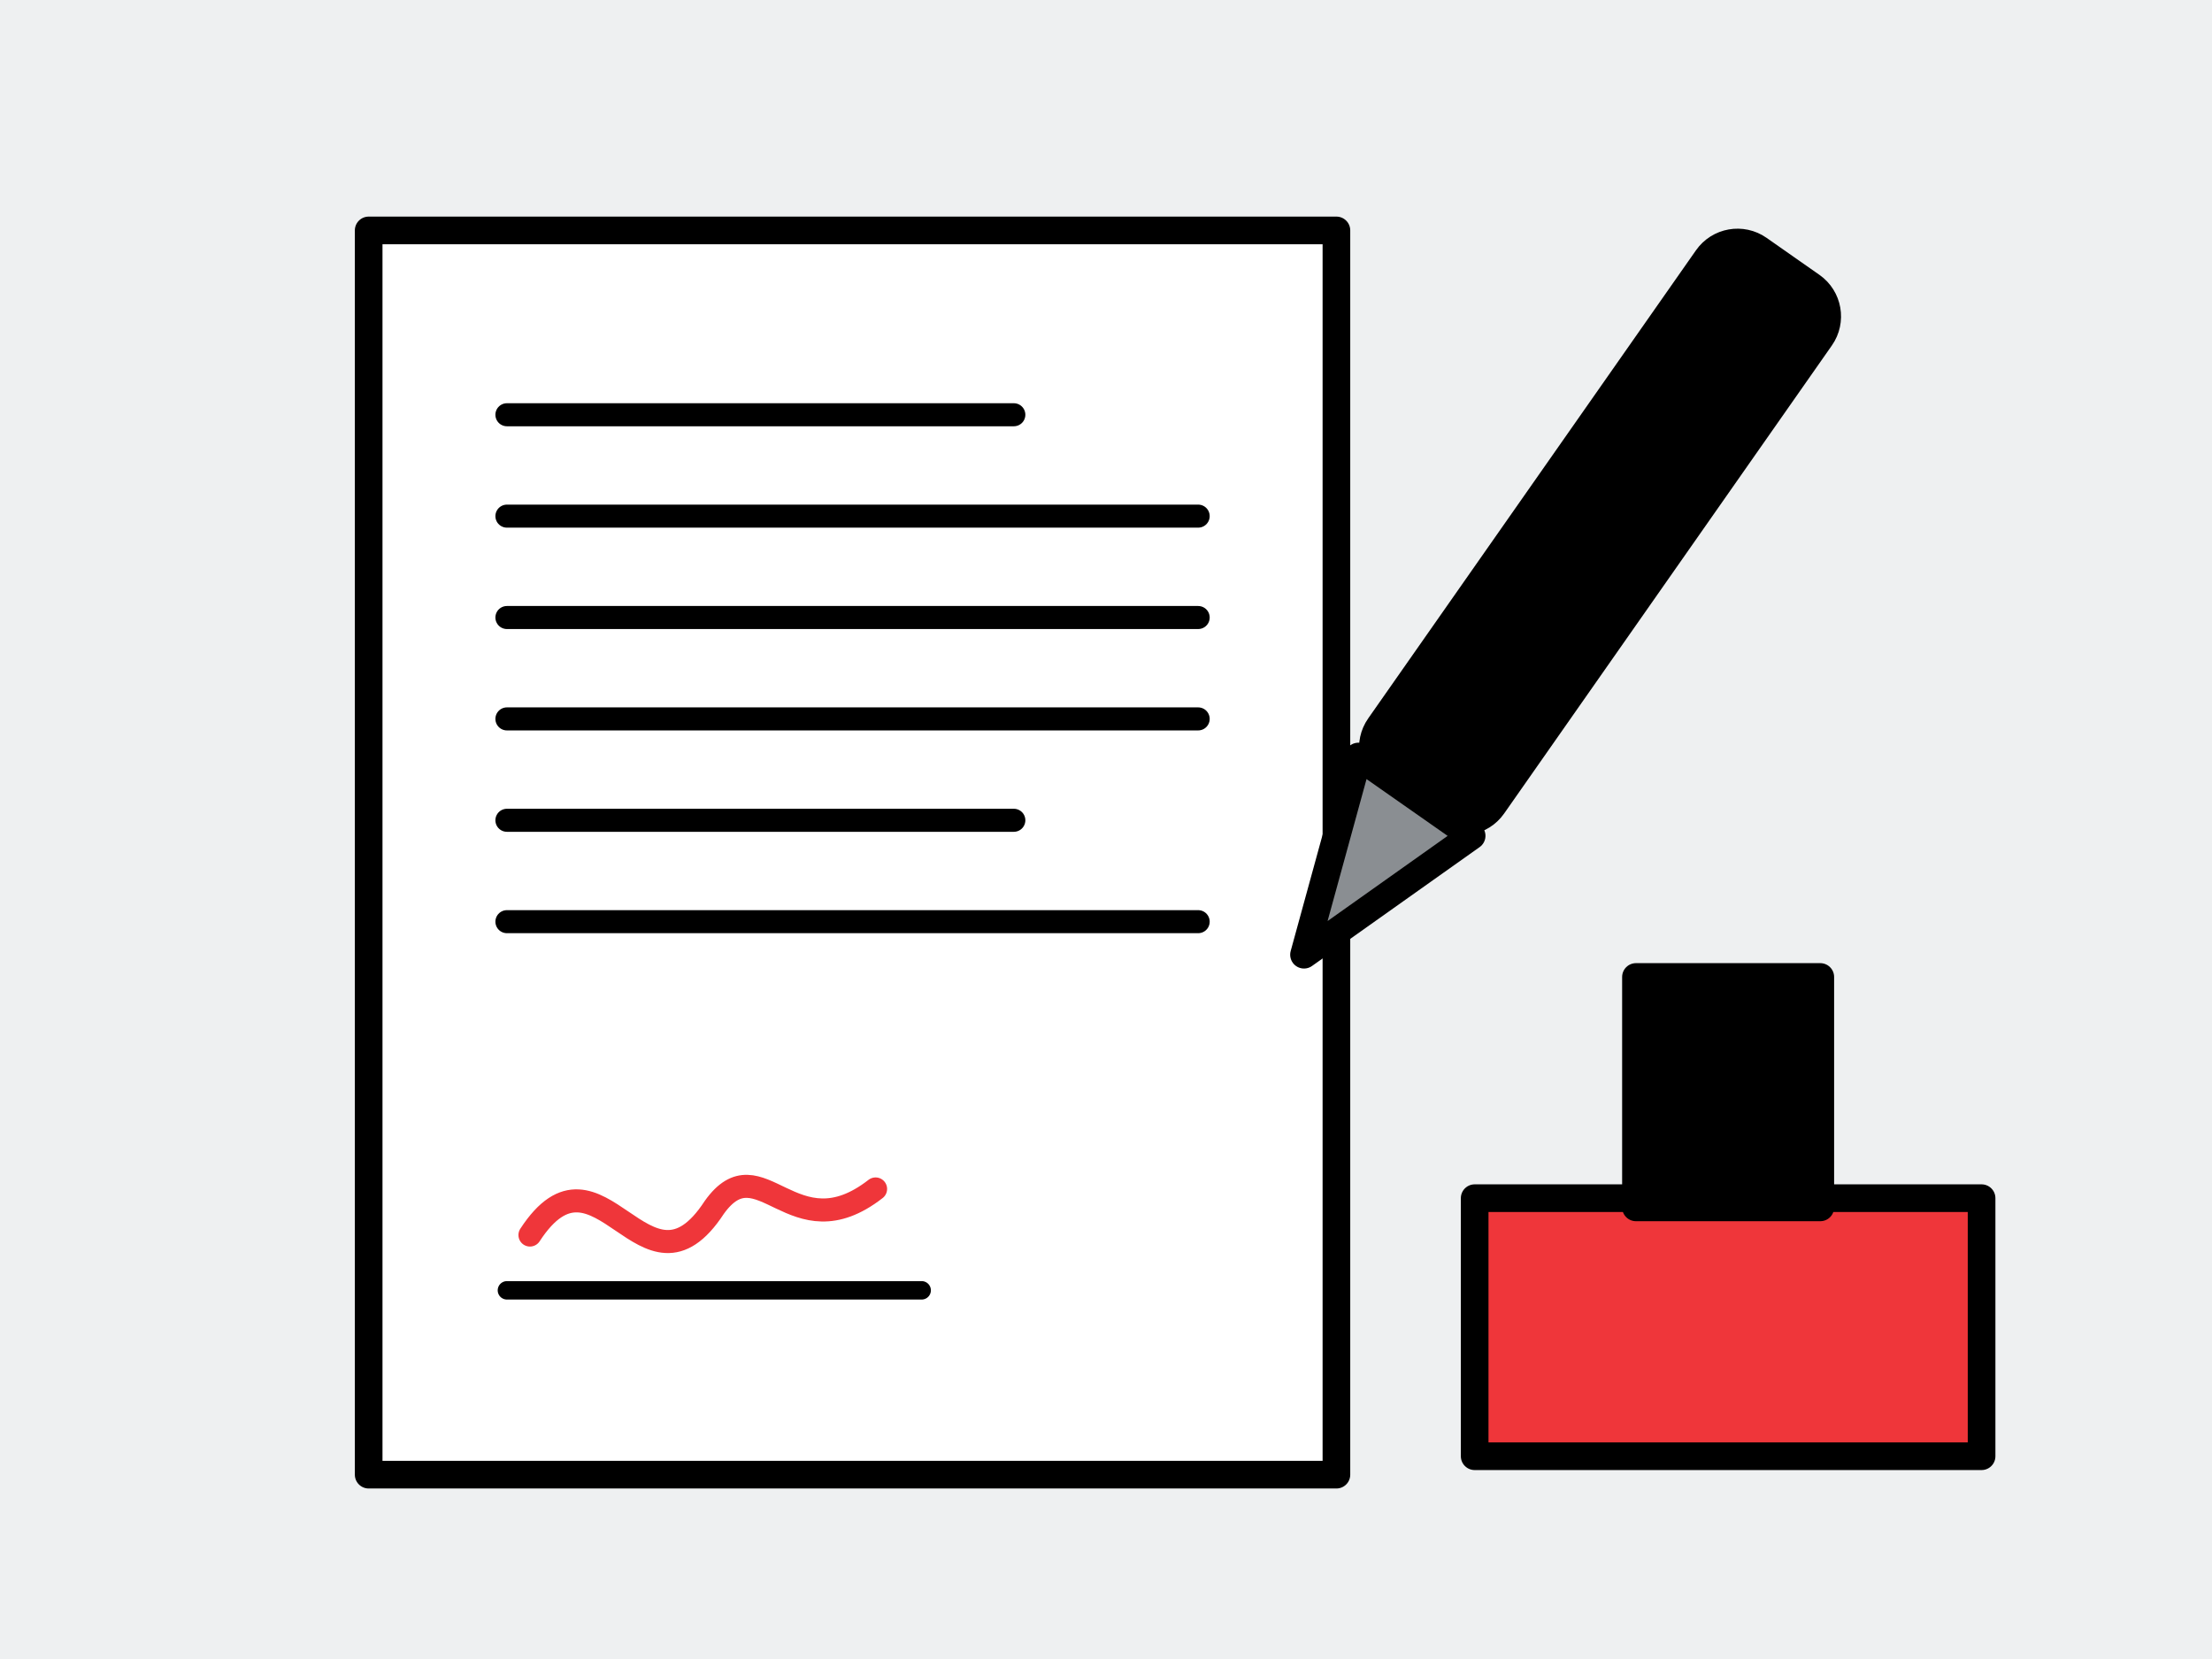
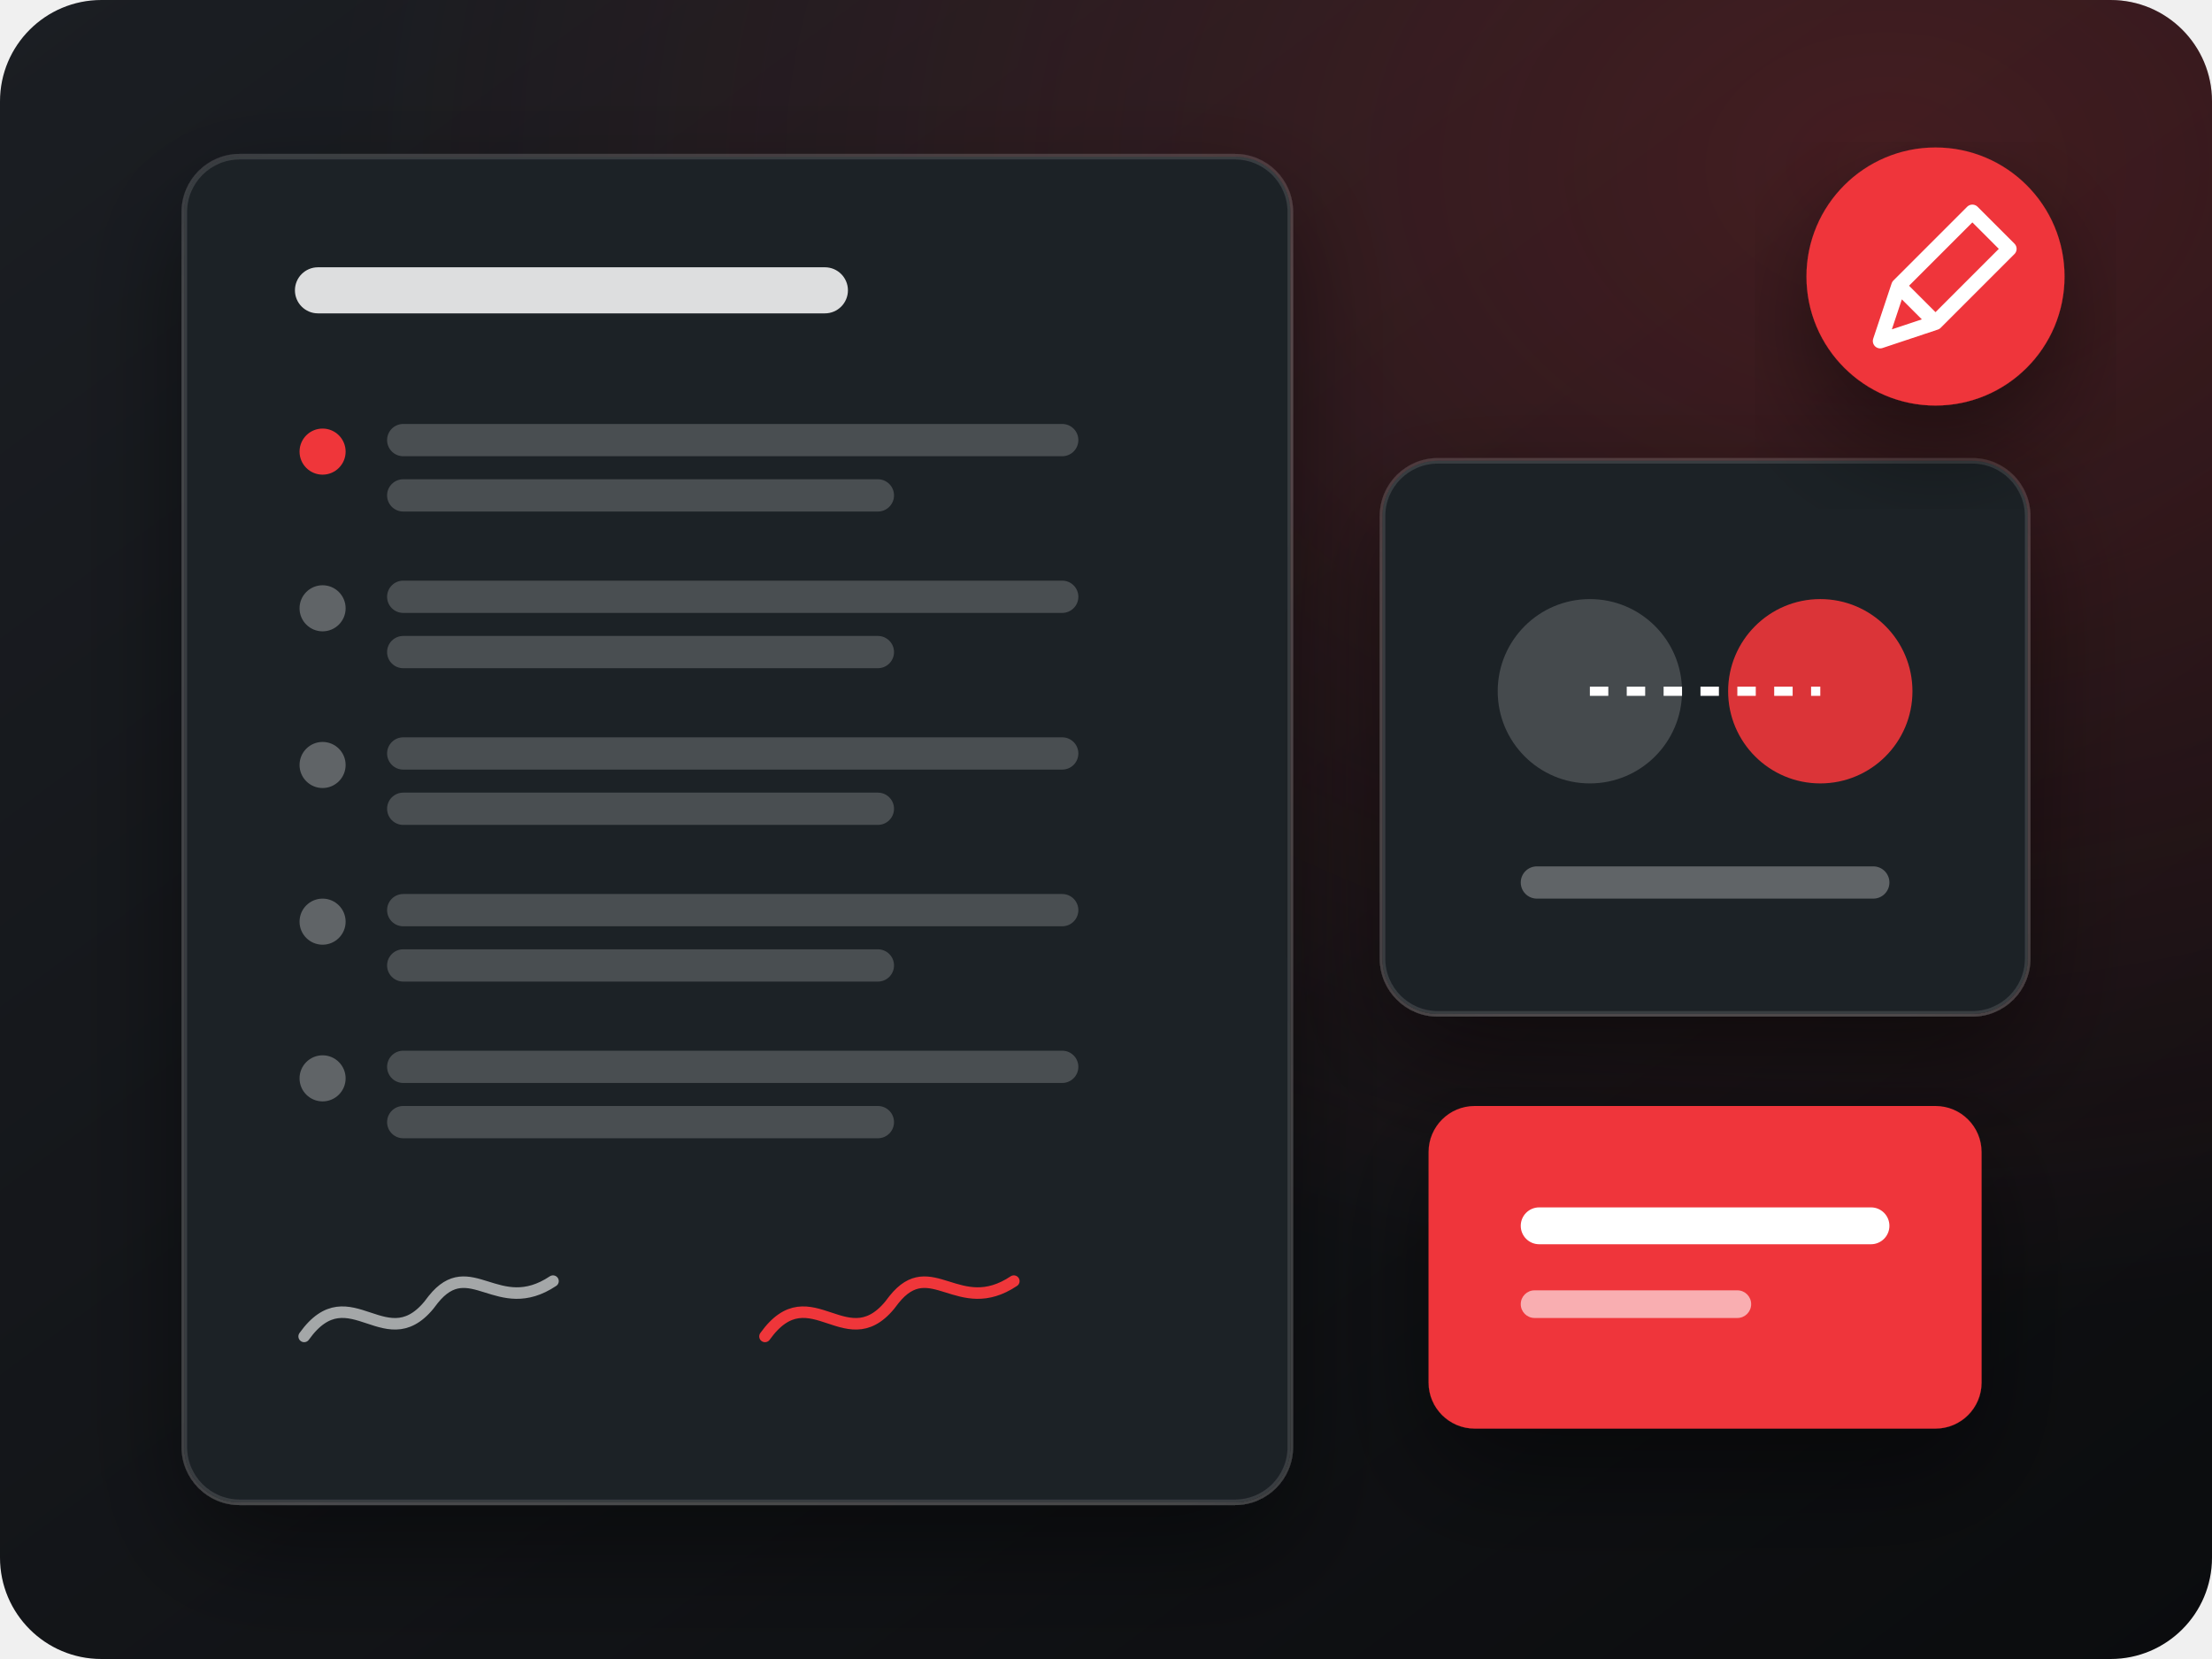
<svg xmlns="http://www.w3.org/2000/svg" viewBox="0 0 480 360" role="img" aria-labelledby="t">
-   <rect width="480" height="360" fill="#eef0f1" />
-   <g stroke="#000" stroke-width="6" stroke-linejoin="round" stroke-linecap="round">
-     <rect x="80" y="50" width="210" height="270" fill="#fff" />
-     <line x1="110" y1="90" x2="220" y2="90" stroke-width="5" />
-     <line x1="110" y1="112" x2="260" y2="112" stroke-width="5" />
-     <line x1="110" y1="134" x2="260" y2="134" stroke-width="5" />
-     <line x1="110" y1="156" x2="260" y2="156" stroke-width="5" />
-     <line x1="110" y1="178" x2="220" y2="178" stroke-width="5" />
-     <line x1="110" y1="200" x2="260" y2="200" stroke-width="5" />
-     <line x1="110" y1="280" x2="200" y2="280" stroke-width="4" />
-     <path d="M115 268 C130 245 140 285 155 262 C165 248 172 272 190 258" fill="none" stroke="#ef363a" stroke-width="5" />
-     <g transform="rotate(35 330 140)">
-       <rect x="315" y="40" width="30" height="140" rx="8" fill="#000" />
-       <path d="M315 180 L330 222 L345 180 Z" fill="#8a8e92" />
+   <defs>
+     <linearGradient id="bg" x1="0" y1="0" x2="1" y2="1">
+       <stop offset="0" stop-color="#1B1E23" />
+       <stop offset="1" stop-color="#0B0C0E" />
+     </linearGradient>
+     <linearGradient id="area" x1="0" y1="0" x2="0" y2="1">
+       <stop offset="0" stop-color="#EF363A" stop-opacity=".35" />
+       <stop offset="1" stop-color="#EF363A" stop-opacity="0" />
+     </linearGradient>
+     <radialGradient id="glow" cx=".85" cy=".1" r=".7">
+       <stop offset="0" stop-color="#EF363A" stop-opacity=".22" />
+       <stop offset="1" stop-color="#EF363A" stop-opacity="0" />
+     </radialGradient>
+     <filter id="sh" x="-20%" y="-20%" width="140%" height="160%">
+       <feDropShadow dx="0" dy="10" stdDeviation="12" flood-color="#000" flood-opacity=".45" />
+     </filter>
+   </defs>
+   <rect width="480" height="360" rx="22" fill="url(#bg)" />
+   <rect width="480" height="360" rx="22" fill="url(#glow)" />
+   <g stroke-width="1.2">
+     <rect x="40" y="34" width="240" height="292" rx="12" fill="#1F2328" stroke="rgba(255,255,255,0.12)" filter="url(#sh)" />
+     <rect x="64" y="58" width="120" height="10" rx="5.0" fill="rgba(255,255,255,0.85)" />
+     <circle cx="70" cy="98" r="5" fill="#EF363A" />
+     <rect x="84" y="92" width="150" height="7" rx="3.5" fill="rgba(255,255,255,0.2)" />
+     <rect x="84" y="104" width="110" height="7" rx="3.5" fill="rgba(255,255,255,0.2)" />
+     <circle cx="70" cy="132" r="5" fill="rgba(255,255,255,0.3)" />
+     <rect x="84" y="126" width="150" height="7" rx="3.5" fill="rgba(255,255,255,0.2)" />
+     <rect x="84" y="138" width="110" height="7" rx="3.5" fill="rgba(255,255,255,0.2)" />
+     <circle cx="70" cy="166" r="5" fill="rgba(255,255,255,0.3)" />
+     <rect x="84" y="160" width="150" height="7" rx="3.5" fill="rgba(255,255,255,0.2)" />
+     <rect x="84" y="172" width="110" height="7" rx="3.5" fill="rgba(255,255,255,0.2)" />
+     <circle cx="70" cy="200" r="5" fill="rgba(255,255,255,0.3)" />
+     <rect x="84" y="194" width="150" height="7" rx="3.5" fill="rgba(255,255,255,0.2)" />
+     <rect x="84" y="206" width="110" height="7" rx="3.5" fill="rgba(255,255,255,0.2)" />
+     <circle cx="70" cy="234" r="5" fill="rgba(255,255,255,0.3)" />
+     <rect x="84" y="228" width="150" height="7" rx="3.5" fill="rgba(255,255,255,0.2)" />
+     <rect x="84" y="240" width="110" height="7" rx="3.5" fill="rgba(255,255,255,0.2)" />
+     <path d="M66 290c10 -14 18 6 28 -8c8 -10 14 4 26 -4" fill="none" stroke="rgba(255,255,255,0.6)" stroke-width="2.5" stroke-linecap="round" />
+     <path d="M166 290c10 -14 18 6 28 -8c8 -10 14 4 26 -4" fill="none" stroke="#EF363A" stroke-width="2.5" stroke-linecap="round" />
+     <rect x="300" y="100" width="140" height="120" rx="12" fill="#1F2328" stroke="rgba(255,255,255,0.12)" filter="url(#sh)" />
+     <circle cx="345" cy="150" r="20" fill="rgba(255,255,255,0.18)" />
+     <circle cx="395" cy="150" r="20" fill="#EF363A" opacity=".9" />
+     <path d="M345 150h50" stroke="#fff" stroke-width="2" stroke-dasharray="4 4" />
+     <rect x="330" y="188" width="80" height="7" rx="3.5" fill="rgba(255,255,255,0.3)" />
+     <rect x="310" y="240" width="120" height="70" rx="10" fill="#EF363A" stroke="none" filter="url(#sh)" />
+     <rect x="330" y="262" width="80" height="8" rx="4.0" fill="#fff" />
+     <rect x="330" y="280" width="50" height="6" rx="3.0" fill="rgba(255,255,255,0.6)" />
+     <circle cx="420" cy="60" r="28" fill="#EF363A" filter="url(#sh)" />
+     <g transform="translate(420 60)" fill="none" stroke="#fff" stroke-width="3.2" stroke-linecap="round" stroke-linejoin="round">
+       <path d="M-12 14l4 -12l16 -16l8 8l-16 16z M-8 2l8 8" />
    </g>
-     <rect x="320" y="260" width="110" height="56" fill="#ef363a" />
-     <rect x="355" y="212" width="40" height="50" fill="#000" />
  </g>
</svg>
